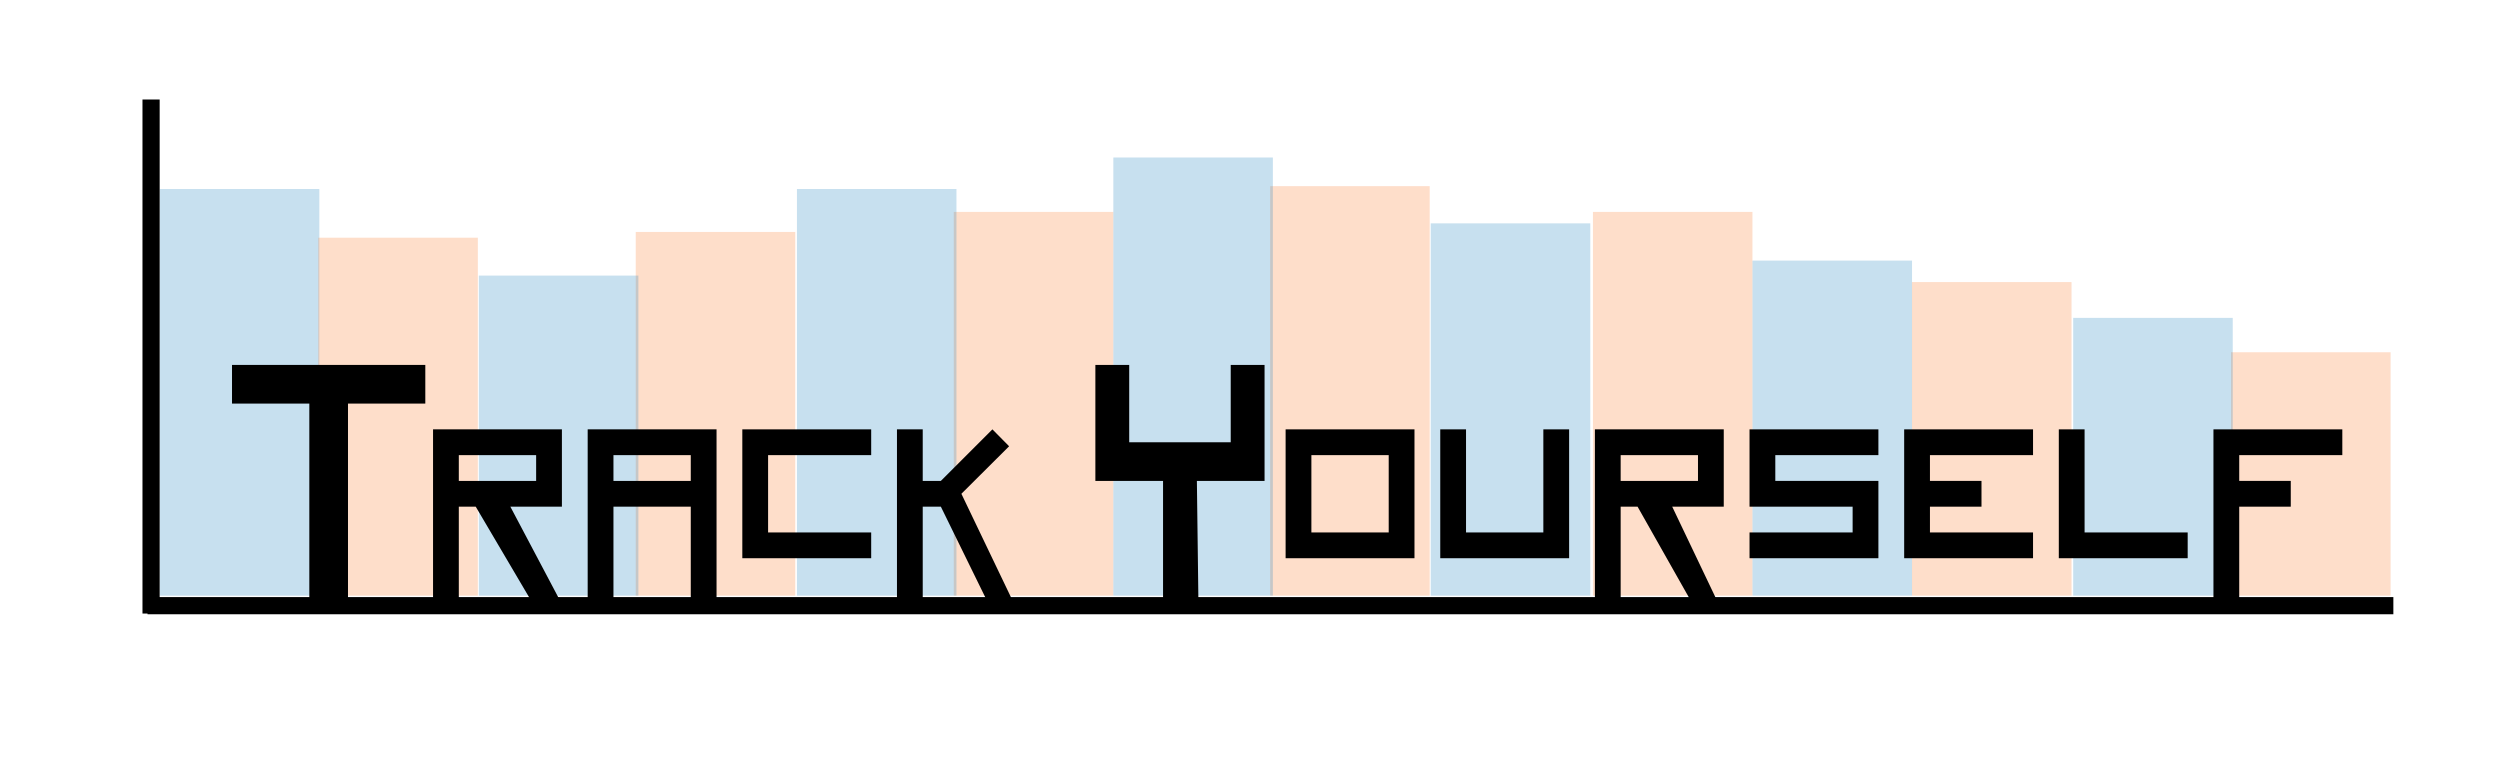
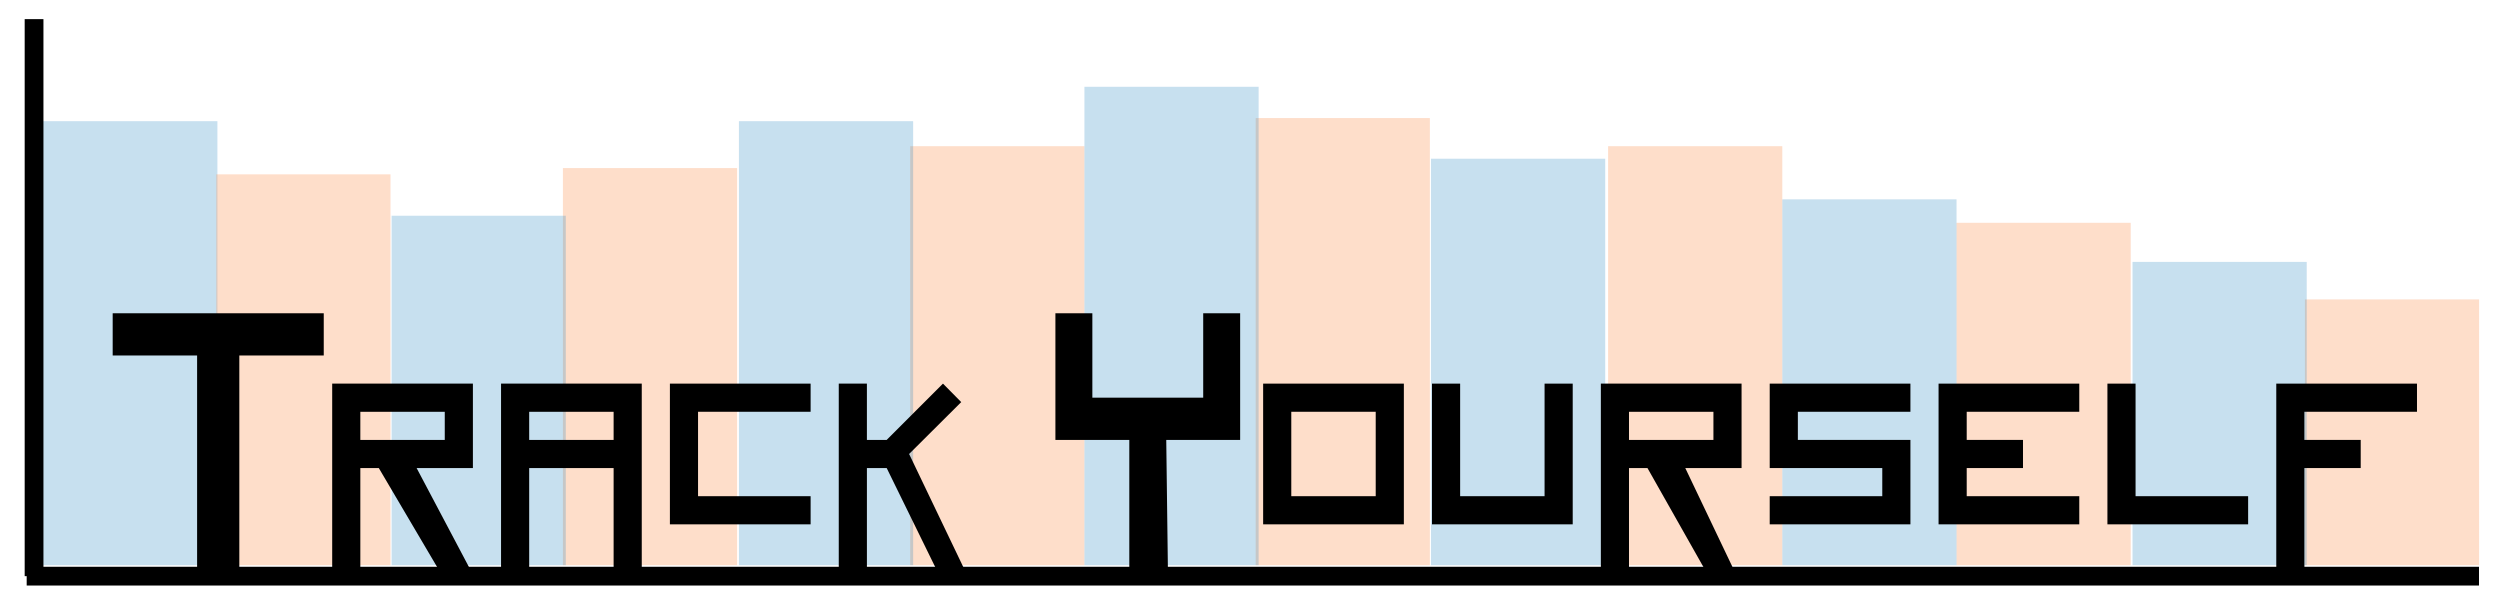
- <svg xmlns="http://www.w3.org/2000/svg" version="1.1" x="0px" y="0px" width="582px" height="176px" viewBox="-23.987 -20.999 582 176" enable-background="new -23.987 -20.999 582 176" xml:space="preserve">
+ <svg xmlns="http://www.w3.org/2000/svg" version="1.1" x="0px" y="0px" width="533px" height="131px" viewBox="4 -2.834 533 131" enable-background="new 4 -2.834 533 131" xml:space="preserve">
  <defs>
</defs>
-   <rect x="13.215" y="23.001" opacity="0.25" fill="#2182BF" width="37.139" height="94.667" />
+   <rect x="11.182" y="23.001" opacity="0.25" fill="#2182BF" width="39.173" height="94.667" />
  <rect x="50.114" y="34.335" opacity="0.25" fill="#FD7A2C" width="37.14" height="83.333" />
  <rect x="124.012" y="33.001" opacity="0.25" fill="#FD7A2C" width="37.14" height="84.667" />
  <rect x="198.051" y="28.335" opacity="0.25" fill="#FD7A2C" width="37.14" height="89.333" />
  <rect x="271.709" y="22.335" opacity="0.25" fill="#FD7A2C" width="37.139" height="95.333" />
  <rect x="346.845" y="28.335" opacity="0.25" fill="#FD7A2C" width="37.14" height="89.333" />
  <rect x="421.124" y="44.667" opacity="0.25" fill="#FD7A2C" width="37.14" height="73.001" />
  <rect x="495.402" y="61.001" opacity="0.25" fill="#FD7A2C" width="37.139" height="56.667" />
  <rect x="87.49" y="43.161" opacity="0.25" fill="#2182BF" width="37.14" height="74.507" />
  <rect x="161.54" y="23.001" opacity="0.25" fill="#2182BF" width="37.14" height="94.667" />
  <rect x="235.198" y="15.668" opacity="0.25" fill="#2182BF" width="37.14" height="102" />
  <rect x="309.093" y="31.001" opacity="0.25" fill="#2182BF" width="37.14" height="86.667" />
  <rect x="383.993" y="39.668" opacity="0.25" fill="#2182BF" width="37.139" height="78" />
  <rect x="458.652" y="53.001" opacity="0.25" fill="#2182BF" width="37.14" height="64.667" />
  <rect x="12.678" y="56.009" display="none" opacity="0.25" fill="#2182BF" width="20" height="61.659" />
  <rect x="32.009" y="47.273" display="none" opacity="0.25" fill="#FD7A2C" width="20" height="70.395" />
  <rect x="72.343" y="18.498" display="none" opacity="0.25" fill="#FD7A2C" width="20" height="99.17" />
  <rect x="111.675" y="11.305" display="none" opacity="0.25" fill="#FD7A2C" width="20" height="106.363" />
  <rect x="151.34" y="10.277" display="none" opacity="0.25" fill="#FD7A2C" width="20" height="107.391" />
  <rect x="192.341" y="7.194" display="none" opacity="0.25" fill="#FD7A2C" width="20" height="110.474" />
  <rect x="232.341" y="44.667" display="none" opacity="0.25" fill="#FD7A2C" width="20" height="73.001" />
  <rect x="272.341" y="44" display="none" opacity="0.25" fill="#FD7A2C" width="20" height="73.668" />
  <rect x="312.007" y="20" display="none" opacity="0.25" fill="#FD7A2C" width="20" height="97.668" />
  <rect x="350.672" y="20.554" display="none" opacity="0.25" fill="#FD7A2C" width="20" height="97.114" />
  <rect x="390.674" y="36.667" display="none" opacity="0.25" fill="#FD7A2C" width="20" height="81.001" />
  <rect x="431.004" y="54.466" display="none" opacity="0.25" fill="#FD7A2C" width="20" height="63.202" />
  <rect x="471.67" y="46" display="none" opacity="0.25" fill="#FD7A2C" width="20" height="71.668" />
  <rect x="512.01" y="79.13" display="none" opacity="0.25" fill="#FD7A2C" width="20" height="38.538" />
  <rect x="52.676" y="43.161" display="none" opacity="0.25" fill="#2182BF" width="20" height="74.507" />
  <rect x="92.013" y="31.857" display="none" opacity="0.25" fill="#2182BF" width="20" height="85.811" />
  <rect x="131.679" display="none" opacity="0.25" fill="#2182BF" width="20" height="117.668" />
  <rect x="172.011" y="19.525" display="none" opacity="0.25" fill="#2182BF" width="20" height="98.143" />
  <rect x="212.346" y="28.774" display="none" opacity="0.25" fill="#2182BF" width="20" height="88.894" />
  <rect x="252.012" y="61.333" display="none" opacity="0.25" fill="#2182BF" width="20" height="56.335" />
  <rect x="292.664" y="33.912" display="none" opacity="0.25" fill="#2182BF" width="20" height="83.756" />
  <rect x="331.345" y="11.333" display="none" opacity="0.25" fill="#2182BF" width="20" height="106.335" />
  <rect x="370.346" y="31.857" display="none" opacity="0.25" fill="#2182BF" width="20" height="85.811" />
  <rect x="410.676" y="44.667" display="none" opacity="0.25" fill="#2182BF" width="20" height="73.001" />
  <rect x="451.679" y="36" display="none" opacity="0.25" fill="#2182BF" width="20" height="81.668" />
  <rect x="492.343" y="63.715" display="none" opacity="0.25" fill="#2182BF" width="20" height="53.953" />
  <path display="none" d="M48.025,62.947h-18v-9h45v9h-18v57.054h-9V62.947z" />
  <path display="none" d="M76.825,68.947h30v18h-12l12.186,33.054h-6.342L86.763,86.947h-3.938v33.054h-6V68.947z M100.825,74.947h-18  v6h18V74.947z" />
  <path display="none" d="M112.825,68.947h30v51.054h-6V86.947h-18v33.054h-6V68.947z M136.825,74.947h-18v6h18V74.947z" />
  <path display="none" d="M148.825,68.947h30v6h-24v18h24v6h-30V68.947z" />
  <path display="none" d="M184.825,68.947h6v12h4.219l12-12l3.891,3.938l-11.109,11.062l36.241,36.054h-7.969l-33.054-33.054h-4.219  v33.054h-6V68.947z" />
  <path display="none" d="M244.704,80.947h-18v-27h9v18h27v-18h9v27h-18v39.054h-9V80.947z" />
  <path display="none" d="M275.304,68.947h30v30h-30V68.947z M299.304,74.947h-18v18h18V74.947z" />
  <path display="none" d="M311.304,68.947h6v24h18v-24h6v30h-30V68.947z" />
  <path display="none" d="M347.304,68.947h30v18h-12l33.101,33.054h-8.109l-33.054-33.054h-3.938v33.054h-6V68.947z M371.304,74.947  h-18v6h18V74.947z" />
  <path display="none" d="M383.304,92.947h24v-6h-24v-18h30v6h-24v6h24v18h-30V92.947z" />
  <path display="none" d="M419.304,68.947h30v6h-24v6h12v6h-12v6h24v6h-30V68.947z" />
  <path display="none" d="M455.304,68.947h6v24h24v6h-30V68.947z" />
  <path display="none" d="M491.304,68.947h30v6h-24v6h12v6h-12v33.054l-6,1.126V68.947z" />
  <path display="none" fill="#2182BF" d="M48.025,72.955h-18v-9h45v9h-18v47.046h-9V72.955z" />
  <path display="none" fill="#FD7A2C" d="M76.825,78.955h30v18h-12l12.186,23.046h-6.667L86.763,96.955h-3.938v23.046h-6V78.955z   M100.825,84.955h-18v6h18V84.955z" />
  <path display="none" fill="#2182BF" d="M112.825,78.955h30v41.046h-6V96.955h-18v23.953l-6-0.907V78.955z M136.825,84.955h-18v6h18  V84.955z" />
  <path display="none" fill="#FD7A2C" d="M148.825,78.955h30v6h-24v18h24v6h-30V78.955z" />
  <path display="none" fill="#2182BF" d="M184.825,78.955h6v12h4.219l12-12l3.891,3.938l-11.109,11.062l12.642,26.384l-6.125-0.338  l-11.298-23.046h-4.219v23.046h-6V78.955z" />
  <path display="none" fill="#FD7A2C" d="M243.498,90.955h-18v-27h9v18h27.001v-18h9v27h-18.001l-0.864,29.046h-8.136V90.955z" />
  <path display="none" fill="#2182BF" d="M275.304,78.955h30v30h-30V78.955z M299.304,84.955h-18v18h18V84.955z" />
  <path display="none" fill="#FD7A2C" d="M311.304,78.955h6v24h18v-24h6v30h-30V78.955z" />
  <path display="none" fill="#2182BF" d="M347.304,78.955h30v18h-12l11.039,23.137l-6.068-0.091l-13.033-23.046h-3.938v23.046h-6  V78.955z M371.304,84.955h-18v6h18V84.955z" />
  <path display="none" fill="#FD7A2C" d="M383.304,102.955h24v-6h-24v-18h30v6h-24v6h24v18h-30V102.955z" />
  <path display="none" fill="#2182BF" d="M419.304,78.955h30v6h-24v6h12v6h-12v6h24v6h-30V78.955z" />
  <path display="none" fill="#FD7A2C" d="M455.304,78.955h6v24h24v6h-30V78.955z" />
  <path display="none" fill="#2182BF" d="M491.304,78.955h30v6h-24v6h12v6h-12v23.046h-6V78.955z" />
  <path display="none" d="M48.025,72.955h-18v-9h45v9h-18v47.046h-9V72.955z" />
  <path display="none" d="M76.825,78.955h30v18h-12l12.186,23.046h-6.667L86.763,96.955h-3.938v23.046h-6V78.955z M100.825,84.955h-18  v6h18V84.955z" />
  <path display="none" d="M112.825,78.955h30v41.046h-6V96.955h-18v23.953l-6-0.907V78.955z M136.825,84.955h-18v6h18V84.955z" />
  <path display="none" d="M148.825,78.955h30v6h-24v18h24v6h-30V78.955z" />
  <path display="none" d="M184.825,78.955h6v12h4.219l12-12l3.891,3.938l-11.109,11.062l12.642,26.384l-6.125-0.338l-11.298-23.046  h-4.219v23.046h-6V78.955z" />
  <path display="none" d="M243.498,90.955h-18v-27h9v18h27.001v-18h9v27h-18.001l-0.864,29.046h-8.136V90.955z" />
  <path display="none" d="M275.304,78.955h30v30h-30V78.955z M299.304,84.955h-18v18h18V84.955z" />
  <path display="none" d="M311.304,78.955h6v24h18v-24h6v30h-30V78.955z" />
  <path display="none" d="M347.304,78.955h30v18h-12l11.039,23.137l-6.068-0.091l-13.033-23.046h-3.938v23.046h-6V78.955z   M371.304,84.955h-18v6h18V84.955z" />
  <path display="none" d="M383.304,102.955h24v-6h-24v-18h30v6h-24v6h24v18h-30V102.955z" />
  <path display="none" d="M419.304,78.955h30v6h-24v6h12v6h-12v6h24v6h-30V78.955z" />
  <path display="none" d="M455.304,78.955h6v24h24v6h-30V78.955z" />
  <path display="none" d="M491.304,78.955h30v6h-24v6h12v6h-12v23.046h-6V78.955z" />
-   <path d="M48.025,72.955h-18v-9h45v9h-18v47.046h-9V72.955z" />
-   <path d="M76.825,78.955h30v18h-12l12.186,23.046h-6.667L86.763,96.955h-3.938v23.046h-6V78.955z M100.825,84.955h-18v6h18V84.955z" />
-   <path d="M112.825,78.955h30v41.046h-6V96.955h-18v23.953l-6-0.907V78.955z M136.825,84.955h-18v6h18V84.955z" />
-   <path d="M148.825,78.955h30v6h-24v18h24v6h-30V78.955z" />
-   <path d="M184.825,78.955h6v12h4.219l12-12l3.891,3.938l-11.109,11.062l12.642,26.384l-6.125-0.338l-11.298-23.046h-4.219v23.046h-6  V78.955z" />
-   <path d="M246.769,90.955h-15.754v-27h7.877v18h23.633v-18h7.877v27h-15.755l0.369,29.046h-8.246V90.955z" />
-   <path d="M275.304,78.955h30v30h-30V78.955z M299.304,84.955h-18v18h18V84.955z" />
-   <path d="M311.304,78.955h6v24h18v-24h6v30h-30V78.955z" />
-   <path d="M347.304,78.955h30v18h-12l11.039,23.137l-6.068-0.091l-13.033-23.046h-3.938v23.046h-6V78.955z M371.304,84.955h-18v6h18  V84.955z" />
-   <path d="M383.304,102.955h24v-6h-24v-18h30v6h-24v6h24v18h-30V102.955z" />
-   <path d="M419.304,78.955h30v6h-24v6h12v6h-12v6h24v6h-30V78.955z" />
-   <path d="M455.304,78.955h6v24h24v6h-30V78.955z" />
-   <path d="M491.304,78.955h30v6h-24v6h12v6h-12v23.046h-6V78.955z" />
+   <path d="M46.023,72.955h-18v-9h45v9h-18v47.046h-9V72.955z" />
+   <path d="M74.823,78.955h30v18h-12l12.186,23.046h-6.667L84.761,96.955h-3.938v23.046h-6V78.955z M98.823,84.955h-18v6h18V84.955z" />
+   <path d="M110.823,78.955h30v41.046h-6V96.955h-18v23.953l-6-0.907V78.955z M134.823,84.955h-18v6h18V84.955z" />
+   <path d="M146.823,78.955h30v6h-24v18h24v6h-30V78.955z" />
+   <path d="M182.823,78.955h6v12h4.219l12-12l3.891,3.938l-11.109,11.062l12.642,26.384l-6.125-0.338l-11.298-23.046h-4.219v23.046h-6  V78.955z" />
+   <path d="M244.767,90.955h-15.754v-27h7.877v18h23.633v-18h7.877v27h-15.755l0.369,29.046h-8.246V90.955z" />
+   <path d="M273.302,78.955h30v30h-30V78.955z M297.302,84.955h-18v18h18V84.955z" />
+   <path d="M309.302,78.955h6v24h18v-24h6v30h-30V78.955z" />
+   <path d="M345.302,78.955h30v18h-12l11.039,23.137l-6.068-0.091l-13.033-23.046h-3.938v23.046h-6V78.955z M369.302,84.955h-18v6h18  V84.955z" />
+   <path d="M381.302,102.955h24v-6h-24v-18h30v6h-24v6h24v18h-30V102.955z" />
+   <path d="M417.302,78.955h30v6h-24v6h12v6h-12v6h24v6h-30V78.955z" />
+   <path d="M453.302,78.955h6v24h24v6h-30V78.955z" />
+   <path d="M489.302,78.955h30v6h-24v6h12v6h-12v23.046h-6V78.955z" />
  <path display="none" fill="#2182BF" stroke="#2182BF" stroke-width="2" d="M48.075,72.955H30.025v-9h45.123v9H57.099v47.046h-9.024  V72.955z" />
  <path display="none" fill="#FD7A2C" stroke="#FD7A2C" stroke-width="2" d="M78.758,78.955h30.082v18H96.807l11.75,23.046h-7.802  L88.723,96.955h-3.948v23.046h-6.016V78.955z M102.824,84.955H84.774v6h18.049V84.955z" />
  <path display="none" fill="#2182BF" stroke="#2182BF" stroke-width="2" d="M113.653,78.955h30.082v41.046h-6.016V96.955h-18.049  v23.046h-6.017V78.955z M137.719,84.955h-18.049v6h18.049V84.955z" />
  <path display="none" fill="#FD7A2C" stroke="#FD7A2C" stroke-width="2" d="M148.548,78.955h30.082v6h-24.066v18h24.066v6h-30.082  V78.955z" />
  <path display="none" fill="#2182BF" stroke="#2182BF" stroke-width="2" d="M183.443,78.955h6.017v12h4.23l12.033-12l3.901,3.938  l-11.14,11.062l14.142,26.046h-6.903L193.69,96.955h-4.23v23.046h-6.017V78.955z" />
  <path display="none" fill="#FD7A2C" stroke="#FD7A2C" stroke-width="2" d="M247.696,90.955h-18.049v-27h9.024v18h27.074v-18h9.024  v27h-18.049v29.046h-9.024V90.955z" />
  <path display="none" fill="#2182BF" stroke="#2182BF" stroke-width="2" d="M280.185,78.955h30.082v30h-30.082V78.955z   M304.251,84.955h-18.05v18h18.05V84.955z" />
  <path display="none" fill="#FD7A2C" stroke="#FD7A2C" stroke-width="2" d="M315.08,78.955h6.017v24h18.049v-24h6.017v30H315.08  V78.955z" />
  <path display="none" fill="#2182BF" stroke="#2182BF" stroke-width="2" d="M349.975,78.955h30.082v18h-12.033l12.612,23.046h-8.664  l-12.032-23.046h-3.948v23.046h-6.017V78.955z M374.04,84.955h-18.049v6h18.049V84.955z" />
  <path display="none" fill="#FD7A2C" stroke="#FD7A2C" stroke-width="2" d="M384.869,102.955h24.065v-6h-24.065v-18h30.082v6h-24.065  v6h24.065v18h-30.082V102.955z" />
  <path display="none" fill="#2182BF" stroke="#2182BF" stroke-width="2" d="M419.765,78.955h30.081v6H425.78v6h12.033v6H425.78v6  h24.065v6h-30.081V78.955z" />
  <path display="none" fill="#FD7A2C" stroke="#FD7A2C" stroke-width="2" d="M454.66,78.955h6.017v24h24.065v6H454.66V78.955z" />
  <path display="none" fill="#2182BF" stroke="#2182BF" stroke-width="2" d="M489.555,78.955h30.082v6h-24.065v6h12.032v6h-12.032  v23.046h-6.017V78.955z" />
  <path display="none" stroke="#000000" stroke-width="2" d="M48.075,72.955H30.025v-9h45.123v9H57.099v47.046h-9.024V72.955z" />
  <path display="none" stroke="#000000" stroke-width="2" d="M78.758,78.955h30.082v18H96.807l11.75,23.046h-7.802L88.723,96.955  h-3.948v23.046h-6.016V78.955z M102.824,84.955H84.774v6h18.049V84.955z" />
  <path display="none" stroke="#000000" stroke-width="2" d="M113.653,78.955h30.082v41.046h-6.016V96.955h-18.049v23.046h-6.017  V78.955z M137.719,84.955h-18.049v6h18.049V84.955z" />
  <path display="none" stroke="#000000" stroke-width="2" d="M148.548,78.955h30.082v6h-24.066v18h24.066v6h-30.082V78.955z" />
  <path display="none" stroke="#000000" stroke-width="2" d="M183.443,78.955h6.017v12h4.23l12.033-12l3.901,3.938l-11.14,11.062  l14.142,26.046h-6.903L193.69,96.955h-4.23v23.046h-6.017V78.955z" />
  <path display="none" stroke="#000000" stroke-width="2" d="M247.696,90.955h-18.049v-27h9.024v18h27.074v-18h9.024v27h-18.049  v29.046h-9.024V90.955z" />
  <path display="none" stroke="#000000" stroke-width="2" d="M280.185,78.955h30.082v30h-30.082V78.955z M304.251,84.955h-18.05v18  h18.05V84.955z" />
  <path display="none" stroke="#000000" stroke-width="2" d="M315.08,78.955h6.017v24h18.049v-24h6.017v30H315.08V78.955z" />
  <path display="none" stroke="#000000" stroke-width="2" d="M349.975,78.955h30.082v18h-12.033l12.612,23.046h-8.664l-12.032-23.046  h-3.948v23.046h-6.017V78.955z M374.04,84.955h-18.049v6h18.049V84.955z" />
  <path display="none" stroke="#000000" stroke-width="2" d="M384.869,102.955h24.065v-6h-24.065v-18h30.082v6h-24.065v6h24.065v18  h-30.082V102.955z" />
  <path display="none" stroke="#000000" stroke-width="2" d="M419.765,78.955h30.081v6H425.78v6h12.033v6H425.78v6h24.065v6h-30.081  V78.955z" />
  <path display="none" stroke="#000000" stroke-width="2" d="M454.66,78.955h6.017v24h24.065v6H454.66V78.955z" />
  <path display="none" stroke="#000000" stroke-width="2" d="M489.555,78.955h30.082v6h-24.065v6h12.032v6h-12.032v23.046h-6.017  V78.955z" />
  <text transform="matrix(1 0 0 1 30.0254 98.9473)" display="none">
    <tspan x="0" y="0" display="inline" font-family="'imagine-font'" font-size="72" letter-spacing="-7">T</tspan>
    <tspan x="46.8" y="0" display="inline" font-family="'imagine-font'" font-size="48">rack</tspan>
    <tspan x="185.878" y="0" display="inline" font-family="'imagine-font'" font-size="72" letter-spacing="-7"> </tspan>
    <tspan x="196.678" y="0" display="inline" font-family="'imagine-font'" font-size="72" letter-spacing="-5">Y</tspan>
    <tspan x="245.278" y="0" display="inline" font-family="'imagine-font'" font-size="48">ourself</tspan>
  </text>
  <text id="Track_Yourself_dark_blue_1_" transform="matrix(1 0 0 1 31.0264 98.9473)" display="none">
    <tspan x="0" y="0" display="inline" fill="#03318C" font-family="'imagine-font'" font-size="72" letter-spacing="-7">T</tspan>
    <tspan x="46.8" y="0" display="inline" fill="#03318C" font-family="'imagine-font'" font-size="48">rack</tspan>
    <tspan x="185.878" y="0" display="inline" fill="#03318C" font-family="'imagine-font'" font-size="72" letter-spacing="-7"> </tspan>
    <tspan x="196.678" y="0" display="inline" fill="#03318C" font-family="'imagine-font'" font-size="72" letter-spacing="-5">Y</tspan>
    <tspan x="245.278" y="0" display="inline" fill="#03318C" font-family="'imagine-font'" font-size="48">ourself</tspan>
  </text>
-   <line fill="none" stroke="#000000" stroke-width="4" x1="10.354" y1="120.001" x2="533.187" y2="120.001" />
-   <line fill="none" stroke="#000000" stroke-width="4" x1="11.182" y1="121.835" x2="11.182" y2="2.166" />
+   <line fill="none" stroke="#000000" stroke-width="4" x1="11.262" y1="120.001" x2="11.262" y2="1.245" />
+   <line fill="none" stroke="#000000" stroke-width="4" x1="9.689" y1="120.001" x2="532.521" y2="120.001" />
  <line display="none" fill="none" stroke="#000000" stroke-width="2" x1="53.061" y1="132.009" x2="53.061" y2="120.009" />
  <line display="none" fill="none" stroke="#000000" stroke-width="2" x1="12.336" y1="79.97" x2="0.336" y2="79.97" />
  <line display="none" fill="none" stroke="#000000" stroke-width="2" x1="12" y1="39.938" x2="0" y2="39.938" />
  <line display="none" fill="none" stroke="#000000" stroke-width="2" x1="92.373" y1="132.009" x2="92.373" y2="120.009" />
  <line display="none" fill="none" stroke="#000000" stroke-width="2" x1="132.404" y1="132.669" x2="132.404" y2="120.669" />
  <line display="none" fill="none" stroke="#000000" stroke-width="2" x1="172.436" y1="132.335" x2="172.436" y2="120.335" />
  <line display="none" fill="none" stroke="#000000" stroke-width="2" x1="212.467" y1="132.339" x2="212.467" y2="120.339" />
  <line display="none" fill="none" stroke="#000000" stroke-width="2" x1="252.498" y1="132.342" x2="252.498" y2="120.342" />
  <line display="none" fill="none" stroke="#000000" stroke-width="2" x1="292.529" y1="132.346" x2="292.529" y2="120.346" />
  <line display="none" fill="none" stroke="#000000" stroke-width="2" x1="332.561" y1="132.015" x2="332.561" y2="120.015" />
  <line display="none" fill="none" stroke="#000000" stroke-width="2" x1="370.136" y1="132.14" x2="370.136" y2="120.14" />
  <line display="none" fill="none" stroke="#000000" stroke-width="2" x1="412.623" y1="131.688" x2="412.623" y2="119.688" />
  <line display="none" fill="none" stroke="#000000" stroke-width="2" x1="452.654" y1="131.708" x2="452.654" y2="119.708" />
  <line display="none" fill="none" stroke="#000000" stroke-width="2" x1="492.686" y1="131.745" x2="492.686" y2="119.745" />
</svg>
